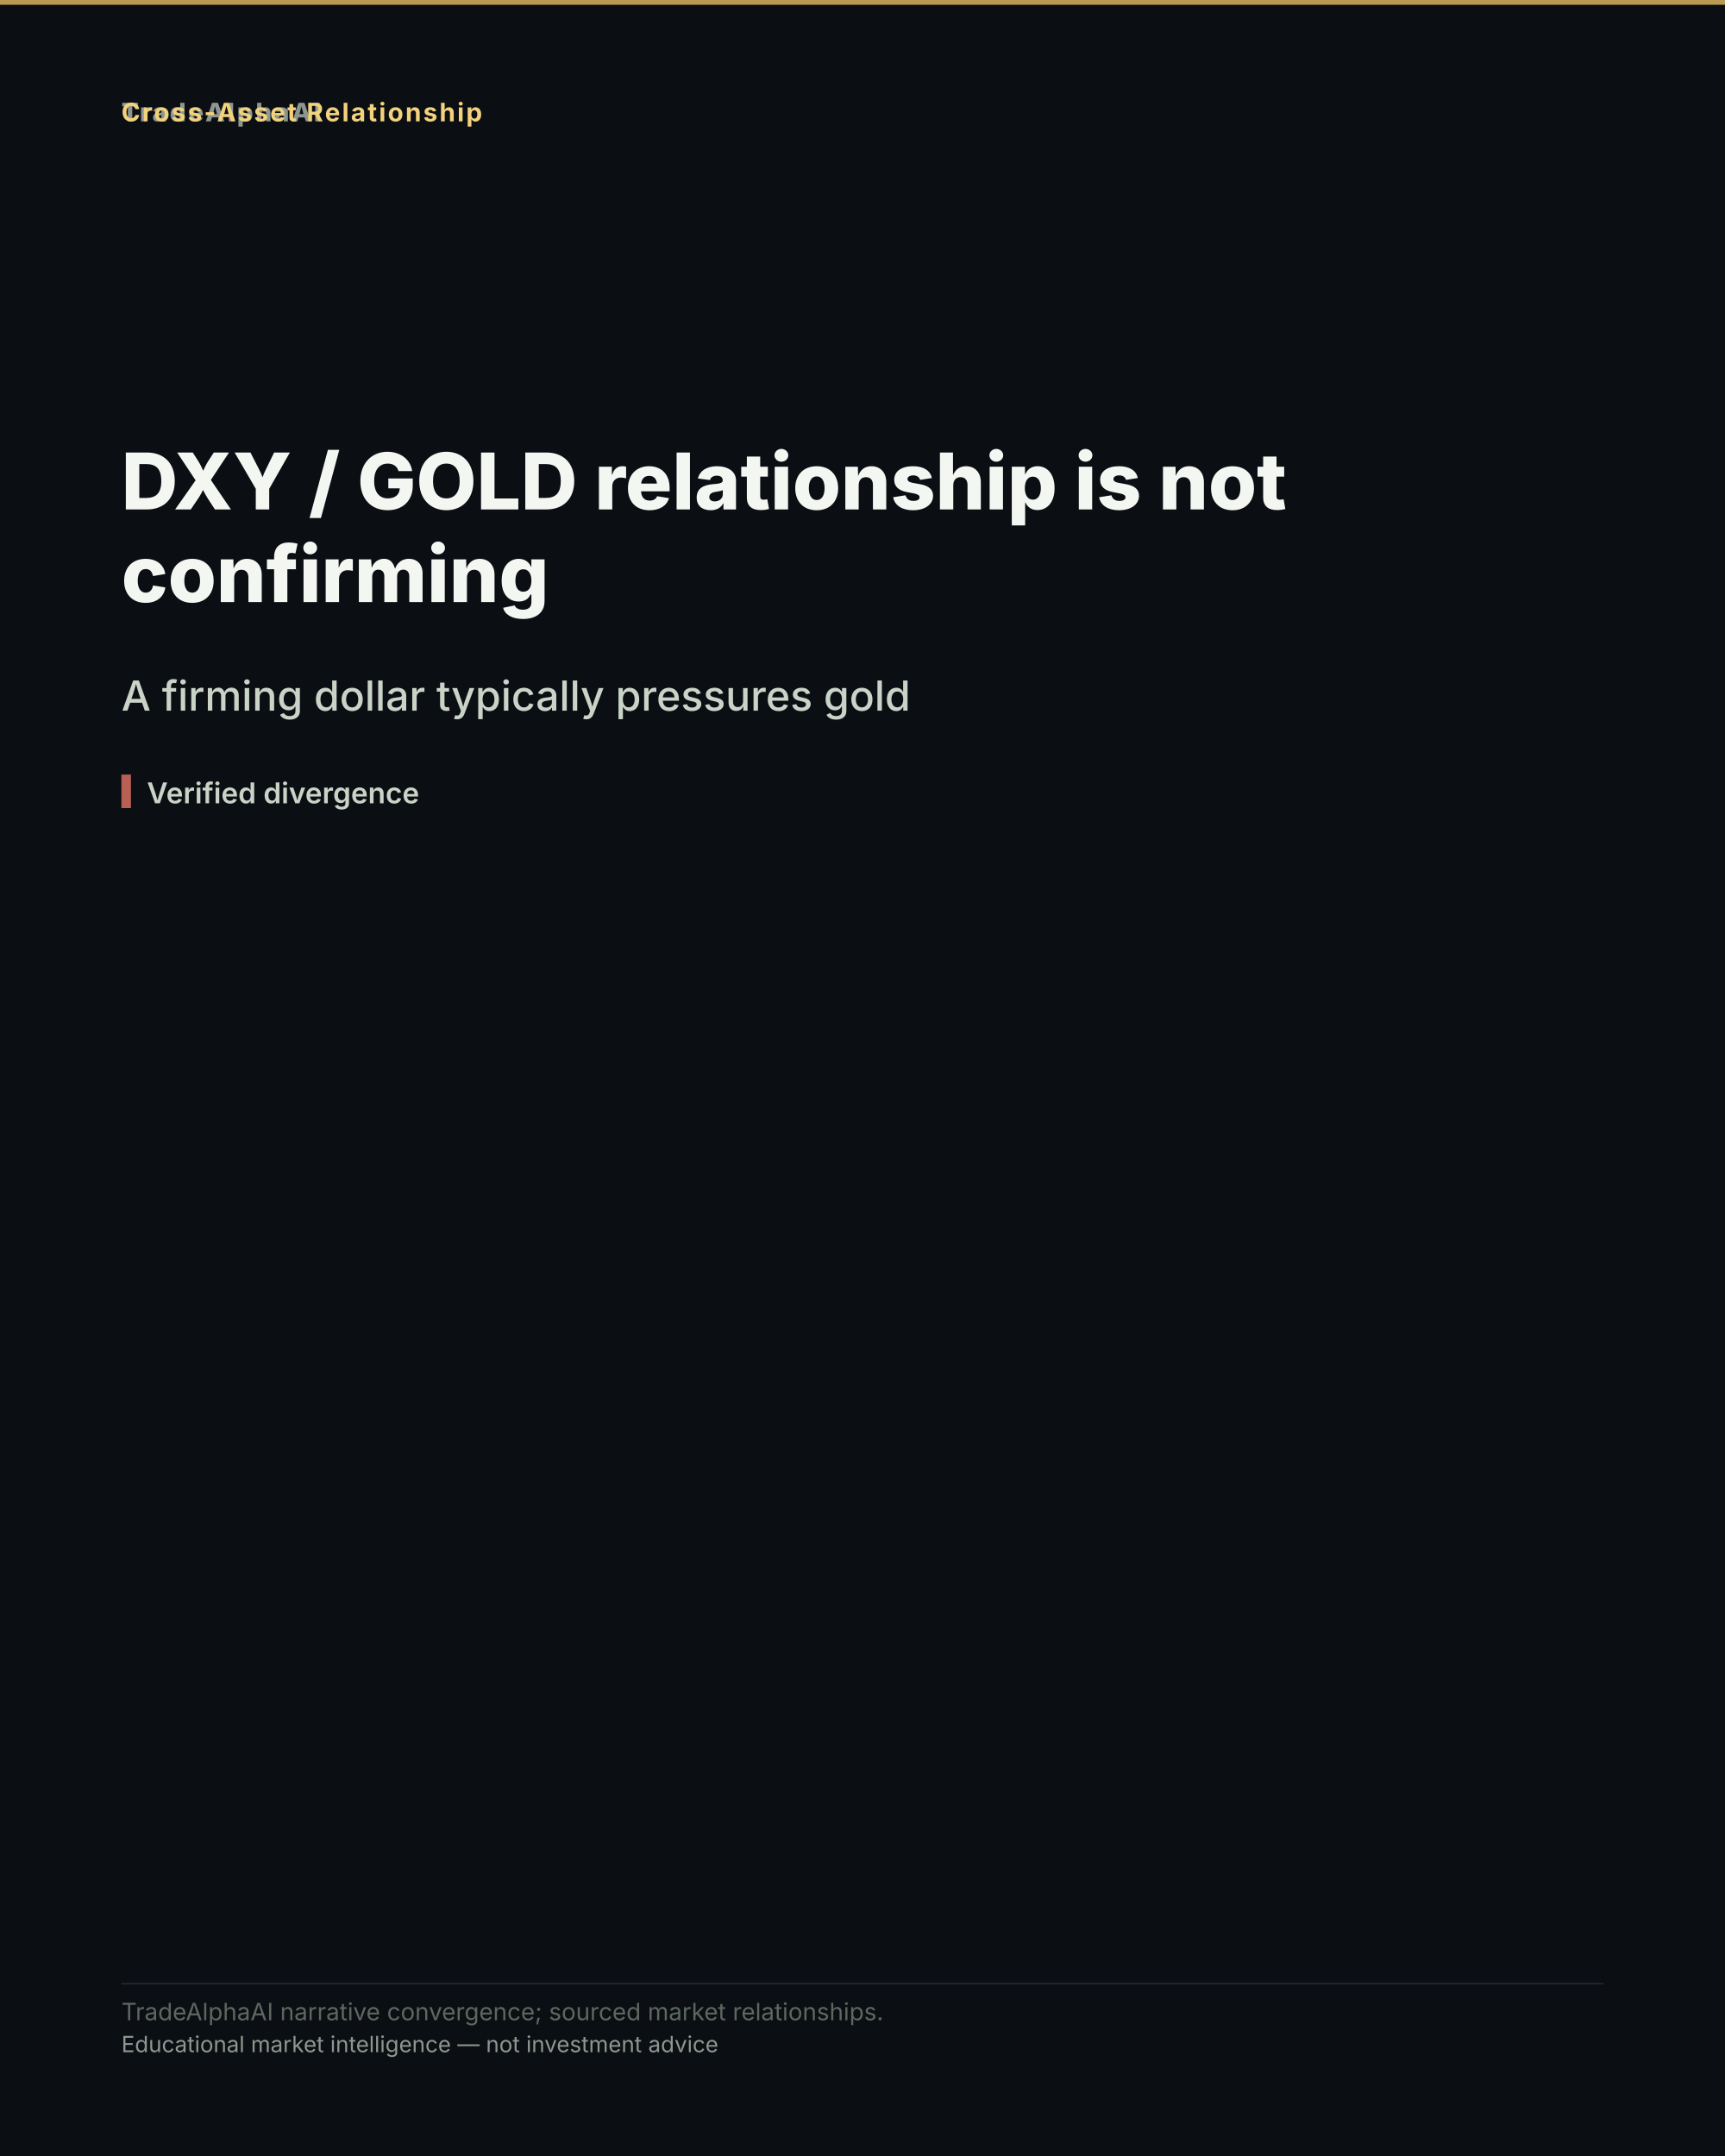
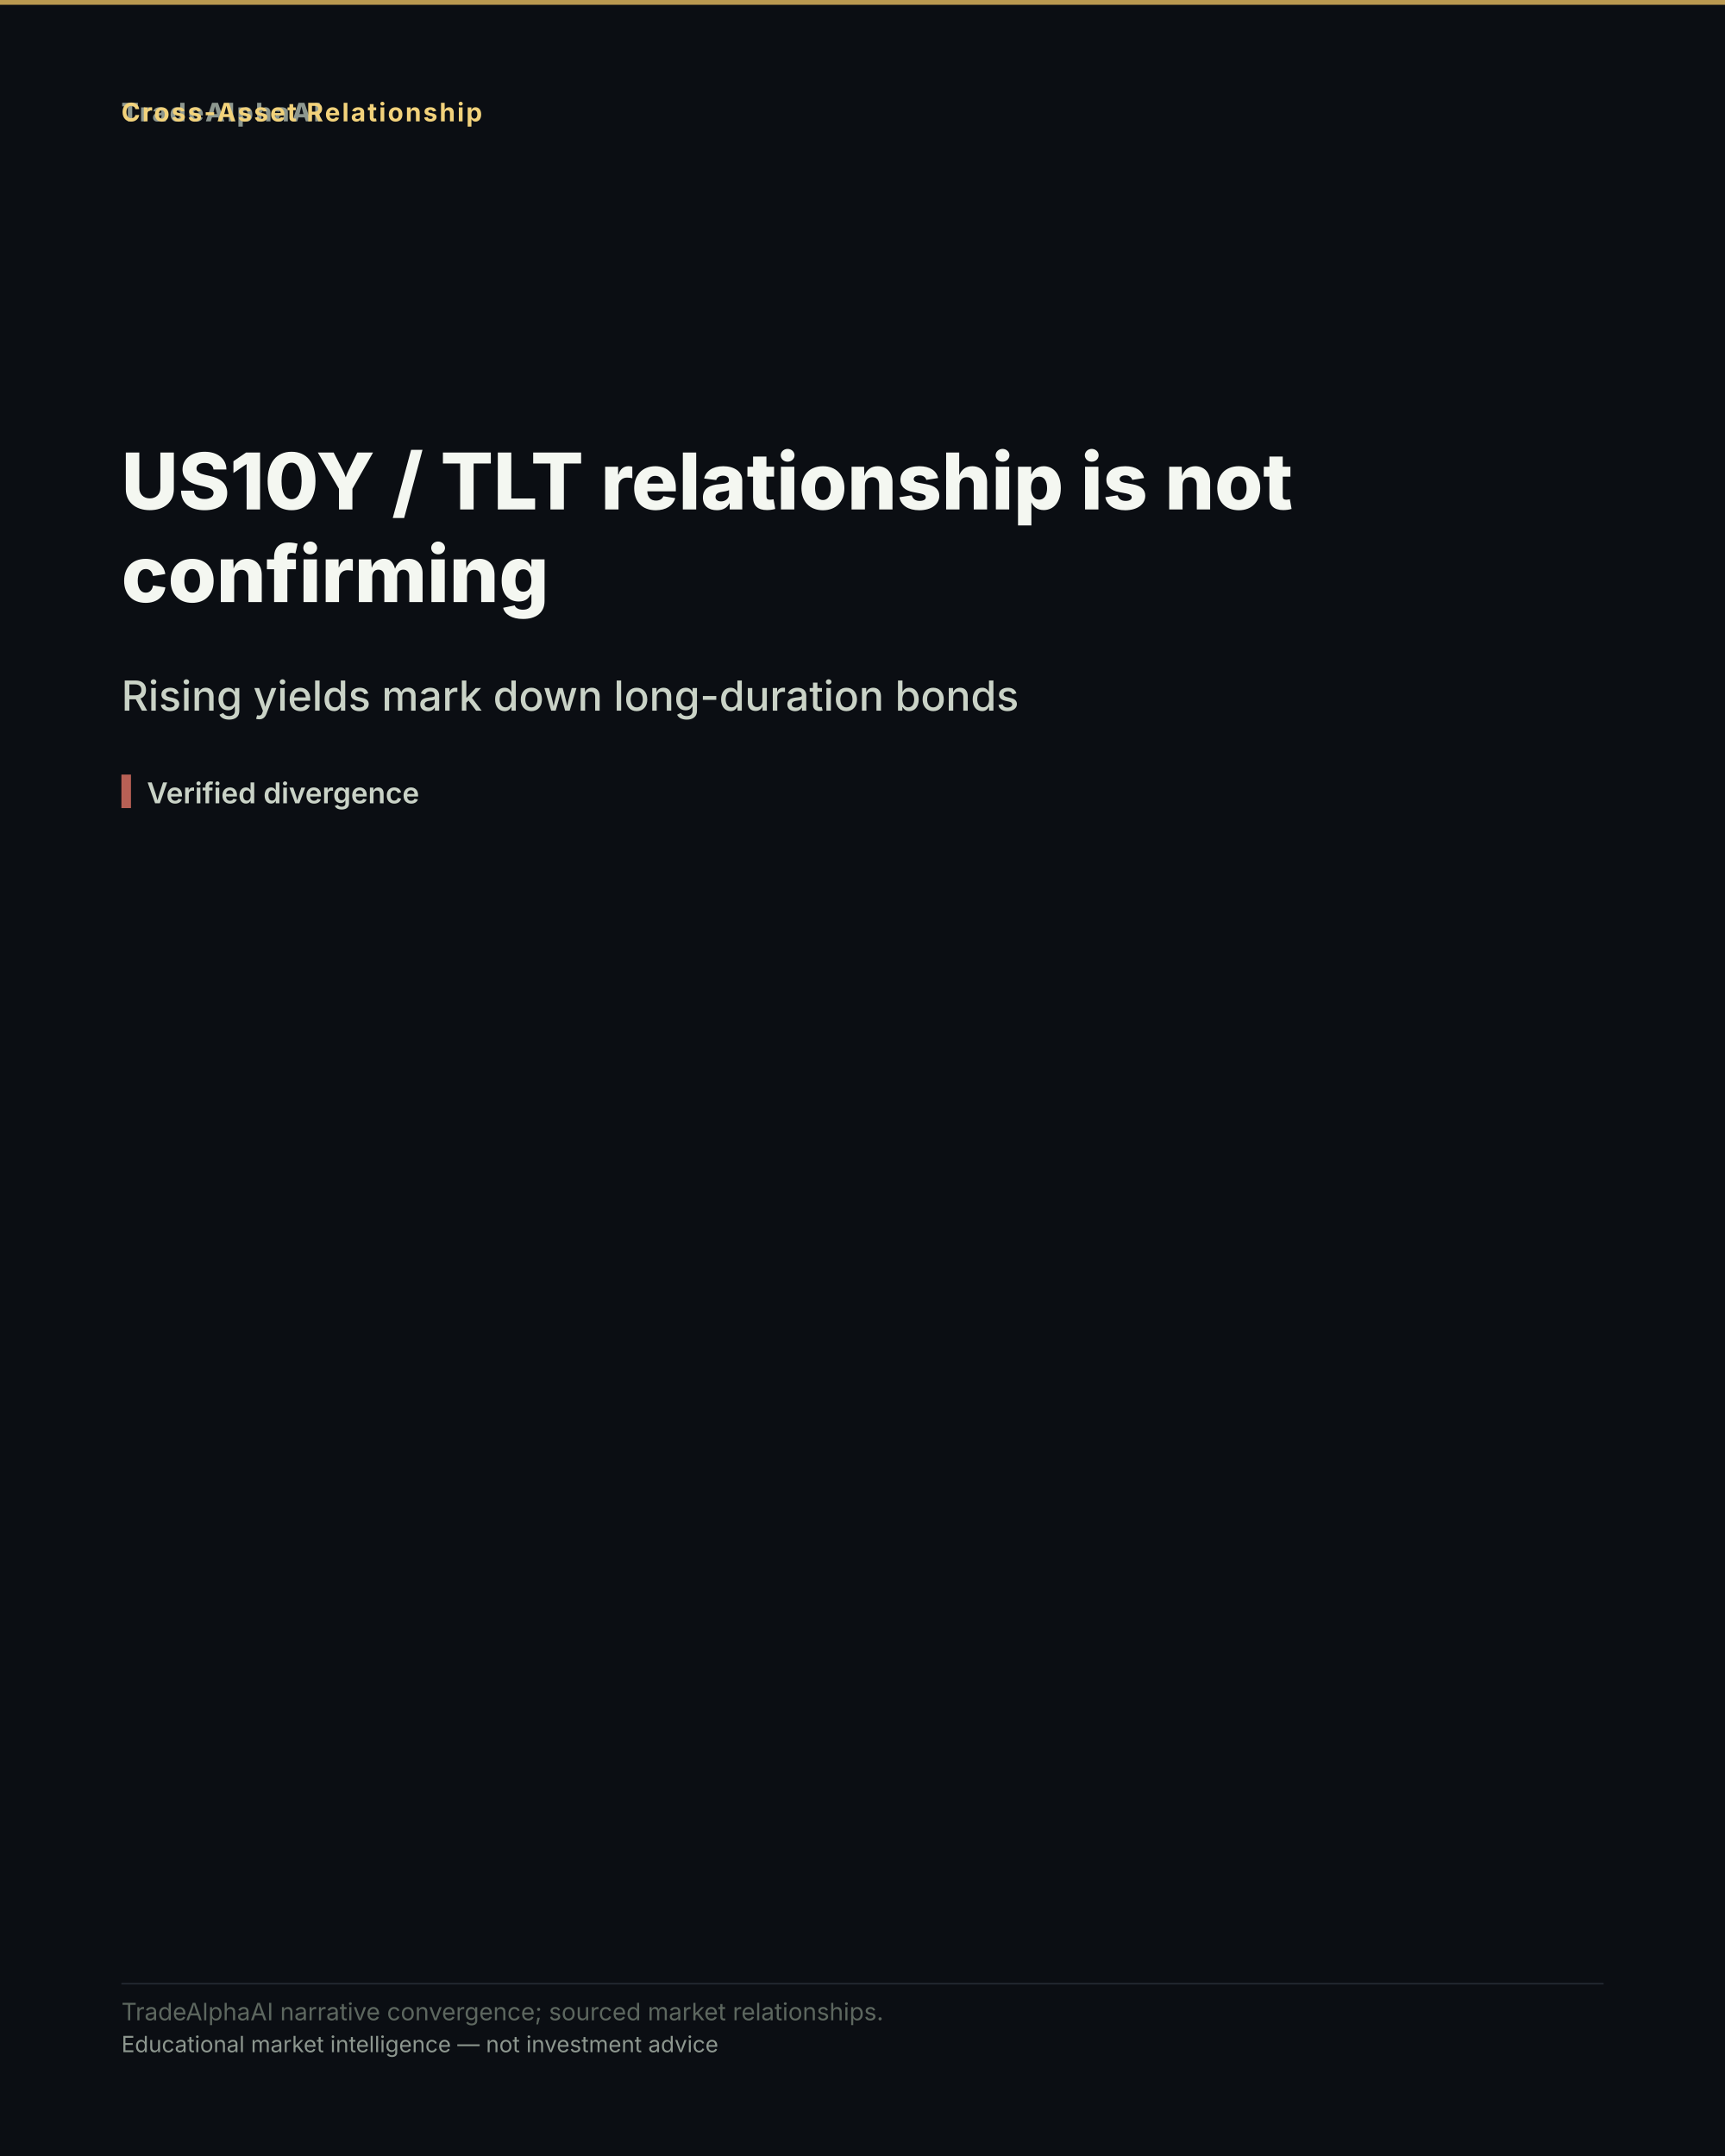
- <svg xmlns="http://www.w3.org/2000/svg" width="1080" height="1350" viewBox="0 0 1080 1350" role="img" aria-label="DXY / GOLD relationship is not confirming">
+ <svg xmlns="http://www.w3.org/2000/svg" width="1080" height="1350" viewBox="0 0 1080 1350" role="img" aria-label="US10Y / TLT relationship is not confirming">
  <rect width="1080" height="1350" fill="#0b0e13" />
  <rect x="0" y="0" width="1080" height="3" fill="#d8b15a" opacity="0.85" />
  <text x="76" y="76" font-family="'Inter','Segoe UI','Helvetica Neue',Arial,sans-serif" font-size="16" font-weight="800" letter-spacing="1.5" fill="#8d978f" text-anchor="start">TradeAlphaAI</text>
  <text x="76" y="76" font-family="'Inter','Segoe UI','Helvetica Neue',Arial,sans-serif" font-size="16" font-weight="700" letter-spacing="1.2" fill="#f2d27b" text-anchor="start">Cross-Asset Relationship</text>
-   <text x="76" y="319" font-family="'Inter','Segoe UI','Helvetica Neue',Arial,sans-serif" font-size="49" font-weight="800" fill="#f4f7f1" text-anchor="start">DXY / GOLD relationship is not</text>
+   <text x="76" y="319" font-family="'Inter','Segoe UI','Helvetica Neue',Arial,sans-serif" font-size="49" font-weight="800" fill="#f4f7f1" text-anchor="start">US10Y / TLT relationship is not</text>
  <text x="76" y="377" font-family="'Inter','Segoe UI','Helvetica Neue',Arial,sans-serif" font-size="49" font-weight="800" fill="#f4f7f1" text-anchor="start">confirming</text>
-   <text x="76" y="445" font-family="'Inter','Segoe UI','Helvetica Neue',Arial,sans-serif" font-size="26" font-weight="500" fill="#cad3c7" text-anchor="start">A firming dollar typically pressures gold</text>
+   <text x="76" y="445" font-family="'Inter','Segoe UI','Helvetica Neue',Arial,sans-serif" font-size="26" font-weight="500" fill="#cad3c7" text-anchor="start">Rising yields mark down long-duration bonds</text>
  <rect x="76" y="485" width="6" height="21" fill="#d66e60" opacity="0.85" />
  <text x="92" y="503" font-family="'Inter','Segoe UI','Helvetica Neue',Arial,sans-serif" font-size="18" font-weight="600" fill="#cad3c7" text-anchor="start">Verified divergence</text>
  <rect x="76" y="1241.6" width="928" height="1" fill="rgba(148,163,184,0.18)" />
  <text x="76" y="1265" font-family="'Inter','Segoe UI','Helvetica Neue',Arial,sans-serif" font-size="15" fill="#5d675f" text-anchor="start">TradeAlphaAI narrative convergence; sourced market relationships.</text>
  <text x="76" y="1285" font-family="'Inter','Segoe UI','Helvetica Neue',Arial,sans-serif" font-size="14" fill="#8d978f" text-anchor="start">Educational market intelligence — not investment advice</text>
</svg>
